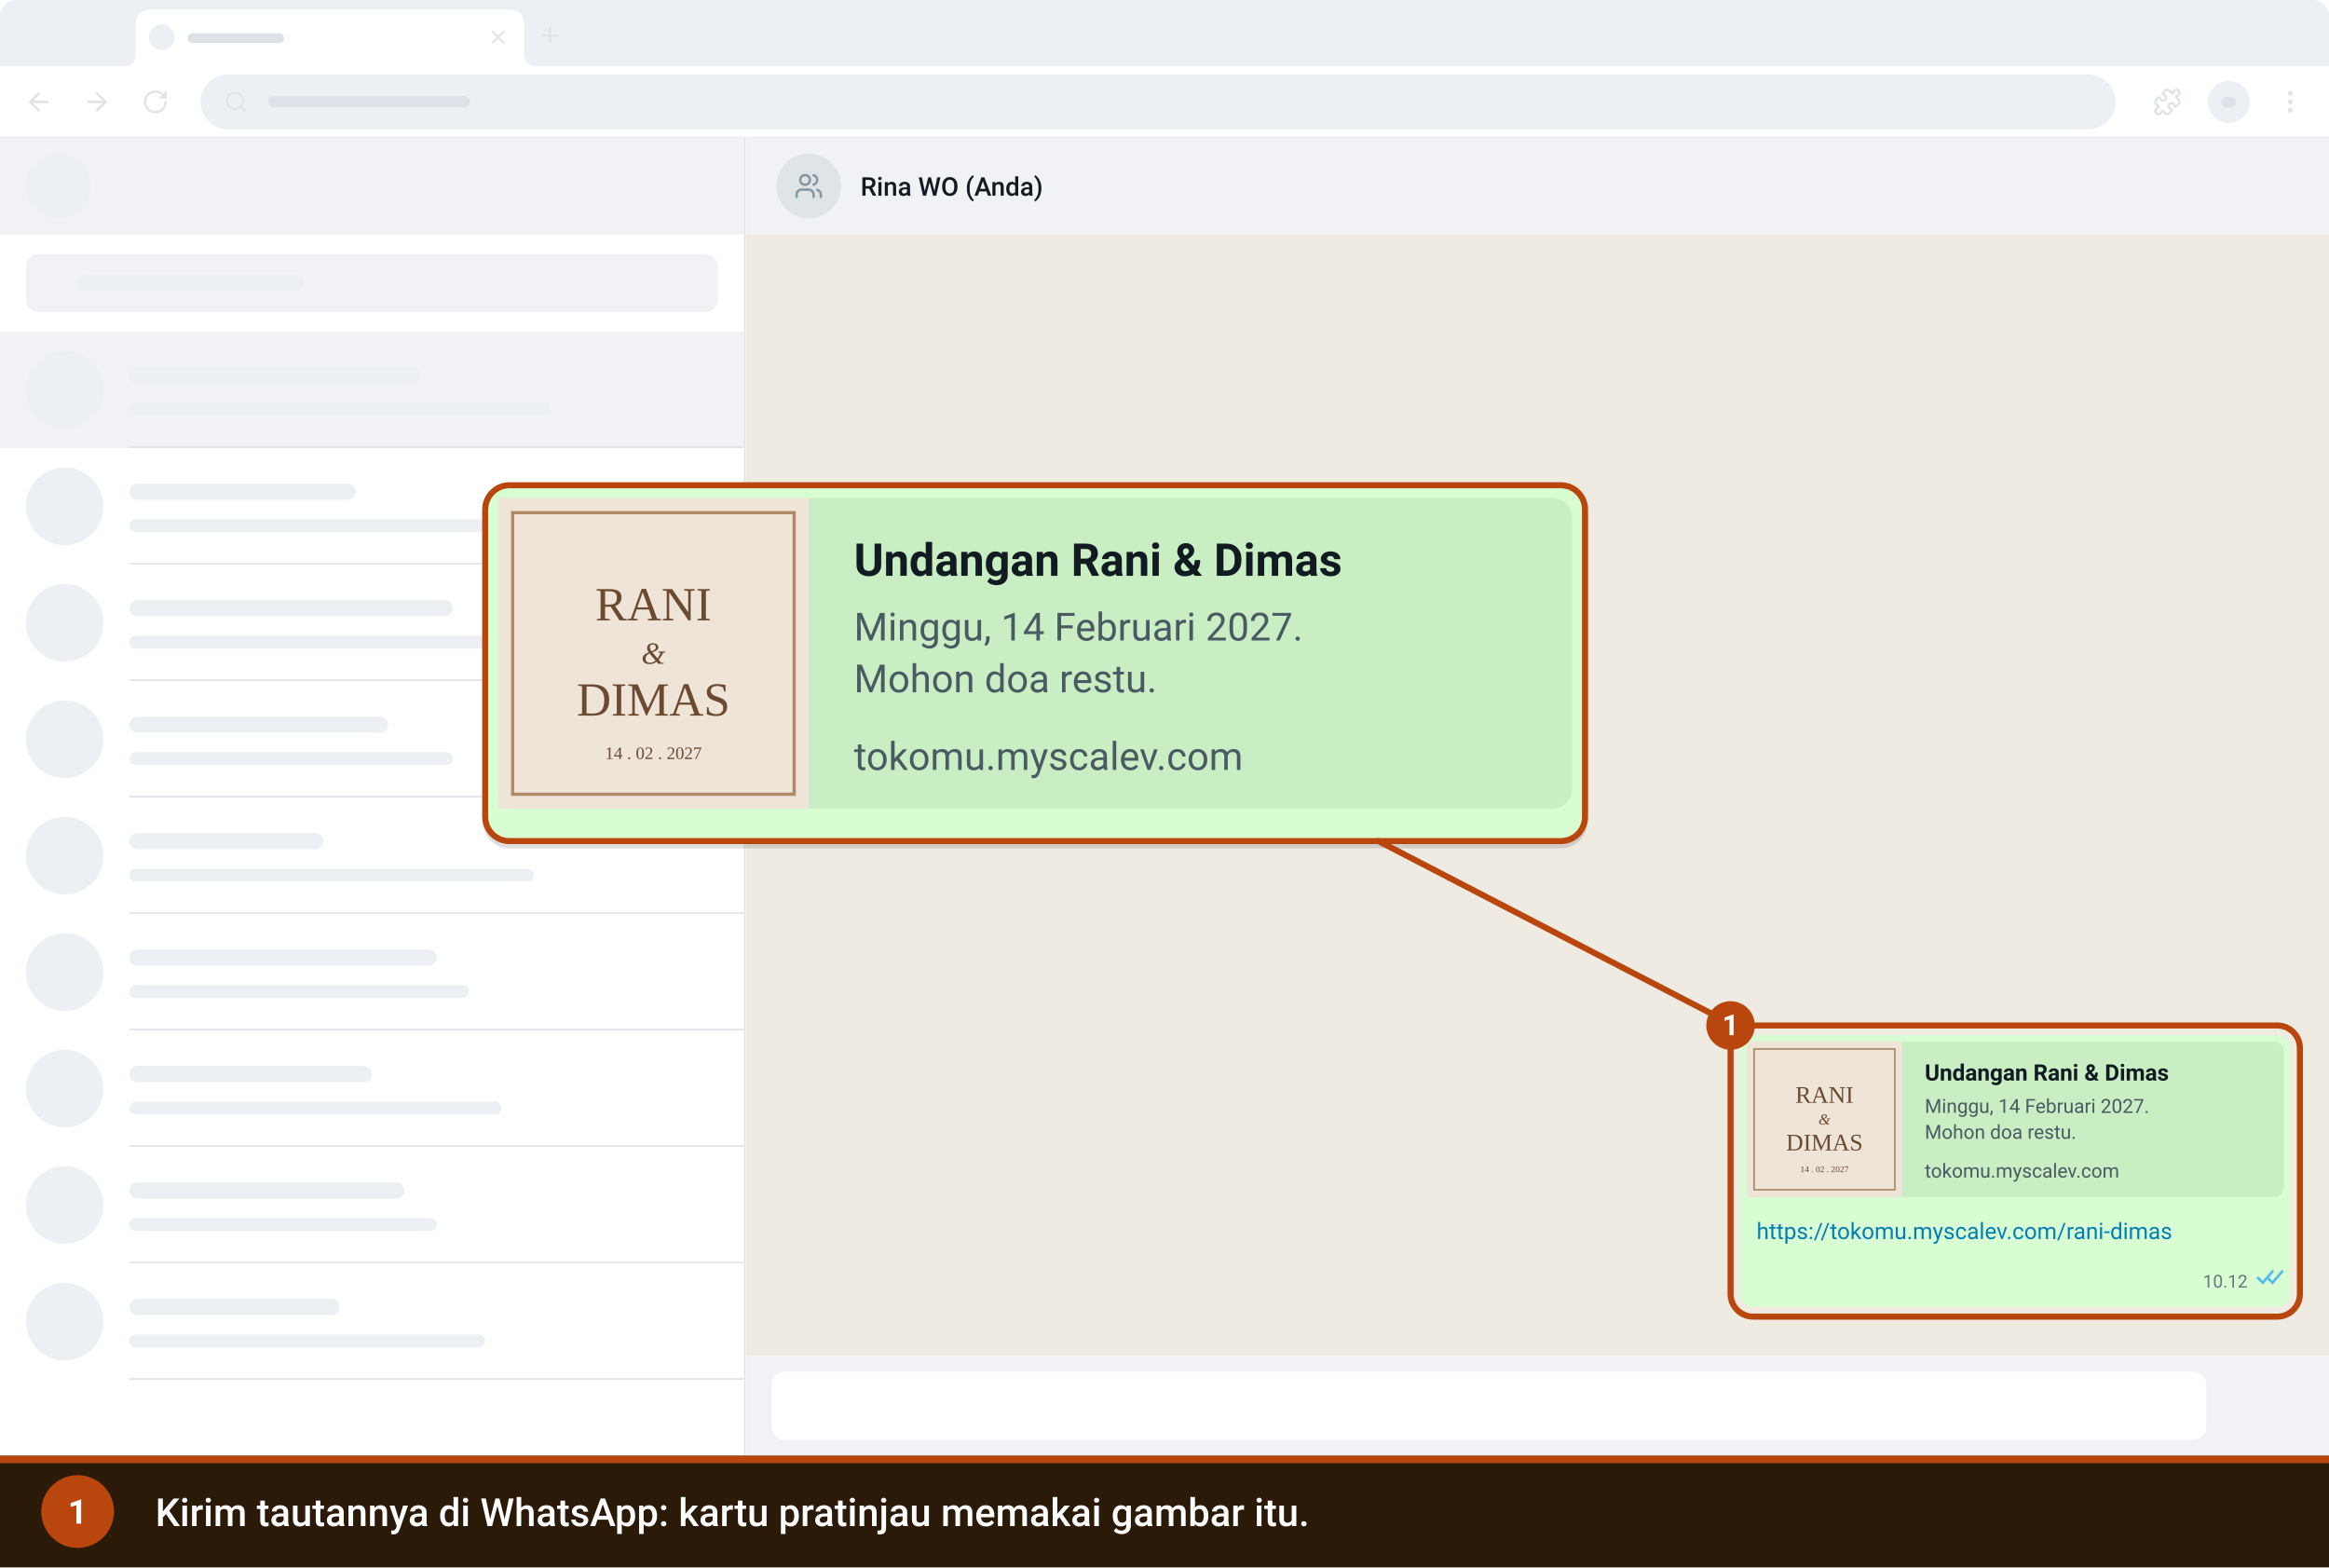
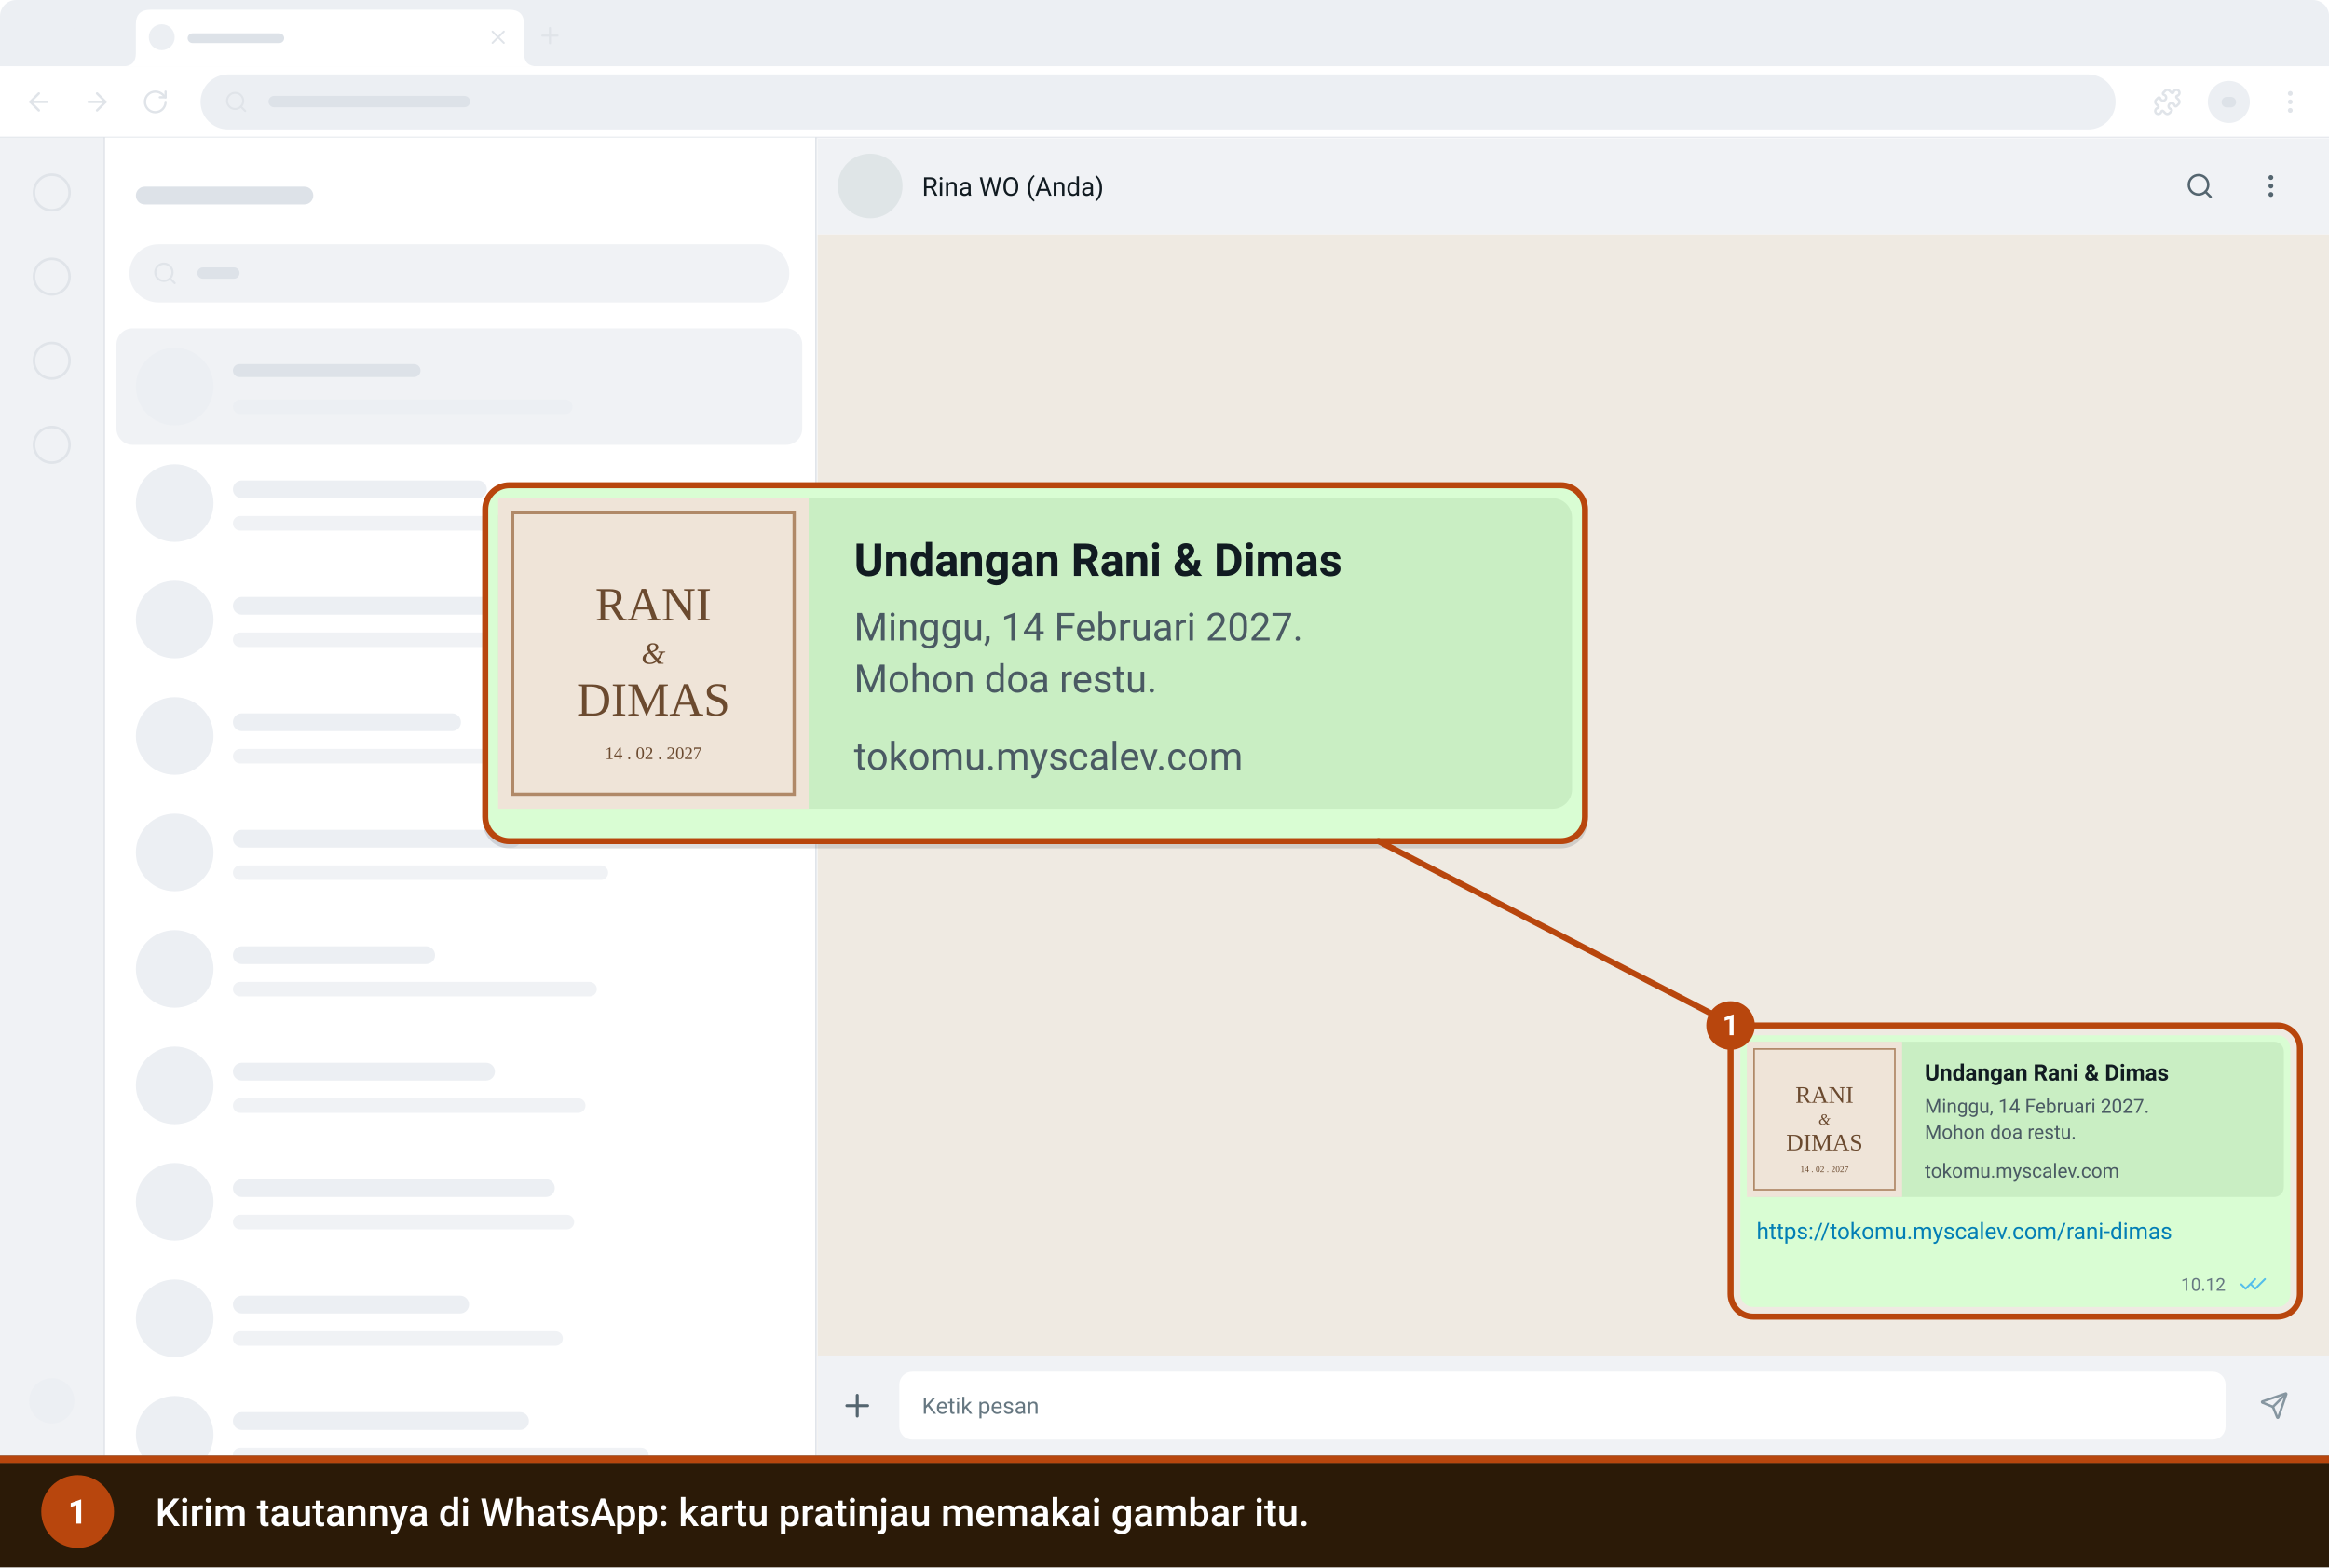
<svg xmlns="http://www.w3.org/2000/svg" viewBox="0 0 960 646" width="960" height="646" role="img" aria-labelledby="ttl dsc" font-family="Roboto,-apple-system,BlinkMacSystemFont,&quot;Segoe UI&quot;,system-ui,sans-serif" data-total="5.6" data-steps="0">
  <style>.fz0{opacity:1;animation:fz0 5.6s infinite}@keyframes fz0{0%{opacity:1}91.964%{opacity:1}100%{opacity:1}}
.ov0{opacity:1;animation:ov0 5.6s infinite}@keyframes ov0{0%{opacity:0}2.679%{opacity:0;animation-timing-function:cubic-bezier(0.23,1,0.32,1)}6.607%{opacity:1}91.964%{opacity:1}100%{opacity:0}}
.om0_0{opacity:1;animation:om0_0 5.6s infinite}@keyframes om0_0{0%{opacity:0}2.679%{opacity:0;animation-timing-function:cubic-bezier(0.23,1,0.32,1)}6.607%{opacity:1}91.964%{opacity:1}100%{opacity:0}}
#c0,#n0{opacity:1;animation:c0 5.6s infinite}@keyframes c0{0%{opacity:1}91.964%{opacity:1}95.536%{opacity:0}99.107%{opacity:0}100%{opacity:1}}
#prog{transform-origin:0 0;transform:scaleX(1);animation:prog 5.6s linear infinite}@keyframes prog{0%{transform:scaleX(0)}91.964%{transform:scaleX(1)}100%{transform:scaleX(1)}}
@media (prefers-reduced-motion:reduce){*{animation:none!important}#cur{display:none}}</style>
  <defs>
    <g id="ed-bubble" class="e-bubble">
      <rect x="1076" y="640" width="340" height="168" rx="8" fill="#d9fdd3" />
+       <text x="1376" y="798" font-size="11" fill="#667781" text-anchor="end">10.12</text>
+       <g transform="translate(1383.5 787.5) scale(0.5416667)" fill="none" stroke="#53bdeb" stroke-width="2.2" stroke-linecap="round" stroke-linejoin="round">
+         <path d="M20 6 9 17l-5-5" />
+       </g>
+       <g transform="translate(1389.5 787.5) scale(0.5416667)" fill="none" stroke="#53bdeb" stroke-width="2.2" stroke-linecap="round" stroke-linejoin="round">
+         <path d="M20 6 9 17l-5-5" />
+       </g>
      <rect x="1080" y="644" width="332" height="96" rx="6" fill="#c9eec3" />
      <defs>
        <clipPath id="kp33bjs">
          <rect x="1080" y="644" width="96" height="96" />
        </clipPath>
      </defs>
      <g clip-path="url(#kp33bjs)">
        <rect x="1080" y="644" width="96" height="96" rx="0" fill="#efe4d8" />
        <rect x="1084.48" y="648.48" width="87.04" height="87.04" rx="0" fill="none" stroke="#b08968" stroke-width="1" />
        <text x="1128" y="681.76" font-size="14.72" fill="#6b4a2f" text-anchor="middle" font-family="Georgia,'Times New Roman',serif">RANI</text>
        <text x="1128" y="695.2" font-size="9.6" fill="#6b4a2f" text-anchor="middle" font-family="Georgia,'Times New Roman',serif" font-style="italic">&amp;</text>
        <text x="1128" y="711.2" font-size="14.72" fill="#6b4a2f" text-anchor="middle" font-family="Georgia,'Times New Roman',serif">DIMAS</text>
        <text x="1128" y="724.64" font-size="5.44" fill="#6b4a2f" text-anchor="middle" font-family="Georgia,'Times New Roman',serif">14 . 02 . 2027</text>
      </g>
      <text x="1190" y="668" font-size="14" font-weight="600" fill="#111b21">Undangan Rani &amp; Dimas</text>
      <text x="1190" y="688" font-size="12" fill="#4a5a63">
        <tspan x="1190" dy="0">Minggu, 14 Februari 2027.</tspan>
        <tspan x="1190" dy="16">Mohon doa restu.</tspan>
      </text>
      <text x="1190" y="728" font-size="12" fill="#4a5a63">tokomu.myscalev.com</text>
      <text x="1086" y="766" font-size="14" fill="#027eb5">https://tokomu.myscalev.com/rani-dimas</text>
-       <text x="1362" y="796" font-size="11" fill="#667781">10.12</text>
-       <path d="M1396 790 l3 3 l6 -7 M1402 790 l3 3 l6 -7" fill="none" stroke="#53bdeb" stroke-width="1.6" stroke-linecap="round" />
    </g>
    <g id="carets" />
    <clipPath id="fz0">
-       <rect x="461" y="85" width="979" height="815" />
+       <rect x="505.5" y="85.5" width="934.5" height="814.5" />
    </clipPath>
    <clipPath id="ln0">
      <rect x="1076" y="640" width="340" height="110" />
    </clipPath>
    <clipPath id="lc0">
      <rect x="200" y="200" width="453.333" height="146.667" rx="10" />
    </clipPath>
    <g id="db">
      <rect x="0" y="0" width="1440" height="900" rx="0" fill="#ffffff" />
      <rect x="0" y="0" width="1440" height="900" rx="10" fill="#ffffff" />
      <rect x="0" y="0" width="1440" height="41" rx="10" fill="#dfe3eb" />
      <rect x="0" y="30" width="1440" height="11" rx="0" fill="#dfe3eb" />
      <circle cx="20" cy="20" r="6" fill="#ff5f57" />
      <circle cx="40" cy="20" r="6" fill="#febc2e" />
      <circle cx="60" cy="20" r="6" fill="#28c840" />
      <path d="M76 41 q8 0 8 -8 v-18 q0 -9 9 -9 h222 q9 0 9 9 v18 q0 8 8 8 z" fill="#ffffff" />
      <circle cx="100" cy="23" r="8" fill="#25d366" />
      <text x="116" y="28" font-size="12" fill="#1f1f1f">WhatsApp</text>
      <g transform="translate(301 16) scale(0.5833333)" fill="none" stroke="#474747" stroke-width="2" stroke-linecap="round" stroke-linejoin="round">
        <path d="M18 6 6 18" />
        <path d="m6 6 12 12" />
      </g>
      <g transform="translate(332 14) scale(0.6666667)" fill="none" stroke="#474747" stroke-width="2" stroke-linecap="round" stroke-linejoin="round">
        <path d="M5 12h14" />
        <path d="M12 5v14" />
      </g>
      <rect x="0" y="41" width="1440" height="44" rx="0" fill="#ffffff" />
      <g transform="translate(15 54) scale(0.75)" fill="none" stroke="#474747" stroke-width="2" stroke-linecap="round" stroke-linejoin="round">
        <path d="m12 19-7-7 7-7" />
        <path d="M19 12H5" />
      </g>
      <g transform="translate(51 54) scale(0.75)" fill="none" stroke="#c4c7c5" stroke-width="2" stroke-linecap="round" stroke-linejoin="round">
        <path d="m12 5 7 7-7 7" />
        <path d="M5 12h14" />
      </g>
      <g transform="translate(87.5 54.5) scale(0.7083333)" fill="none" stroke="#474747" stroke-width="2" stroke-linecap="round" stroke-linejoin="round">
        <path d="M21 12a9 9 0 1 1-9-9c2.52 0 4.93 1 6.74 2.74L21 8" />
        <path d="M21 3v5h-5" />
      </g>
      <rect x="124" y="46" width="1184" height="34" rx="17" fill="#e9eef6" />
      <g transform="translate(138.5 55.5) scale(0.625)" fill="none" stroke="#474747" stroke-width="2" stroke-linecap="round" stroke-linejoin="round">
        <circle cx="11" cy="11" r="8" />
        <path d="m21 21-4.3-4.3" />
      </g>
      <text x="166" y="68" font-size="14" fill="#1f1f1f">web.whatsapp.com</text>
      <g transform="translate(1331 54) scale(0.75)" fill="none" stroke="#474747" stroke-width="2" stroke-linecap="round" stroke-linejoin="round">
        <path d="M15.39 4.39a1 1 0 0 0 1.68-.474 2.5 2.5 0 1 1 3.014 3.015 1 1 0 0 0-.474 1.68l1.683 1.682a2.414 2.414 0 0 1 0 3.414L19.61 15.39a1 1 0 0 1-1.68-.474 2.5 2.5 0 1 0-3.014 3.015 1 1 0 0 1 .474 1.68l-1.683 1.682a2.414 2.414 0 0 1-3.414 0L8.61 19.61a1 1 0 0 0-1.68.474 2.5 2.5 0 1 1-3.014-3.015 1 1 0 0 0 .474-1.68l-1.683-1.682a2.414 2.414 0 0 1 0-3.414L4.39 8.61a1 1 0 0 1 1.68.474 2.5 2.5 0 1 0 3.014-3.015 1 1 0 0 1-.474-1.68l1.683-1.682a2.414 2.414 0 0 1 3.414 0z" />
      </g>
      <circle cx="1378" cy="63" r="13" fill="#7cacf8" />
      <text x="1378" y="68" font-size="13" font-weight="600" fill="#ffffff" text-anchor="middle">R</text>
      <g transform="translate(1407 54) scale(0.75)" fill="none" stroke="#474747" stroke-width="2" stroke-linecap="round" stroke-linejoin="round">
        <circle cx="12" cy="12" r="1" />
        <circle cx="12" cy="5" r="1" />
        <circle cx="12" cy="19" r="1" />
      </g>
      <line x1="0" y1="85" x2="1440" y2="85" stroke="#e3e3e3" stroke-width="1" />
-       <rect x="0" y="85" width="460" height="815" rx="0" fill="#ffffff" />
-       <rect x="0" y="85" width="460" height="60" rx="0" fill="#f0f2f5" />
-       <circle cx="36" cy="115" r="20" fill="#dfe5e7" />
-       <rect x="16" y="157" width="428" height="36" rx="8" fill="#f0f2f5" />
-       <rect x="48" y="170" width="140" height="10" rx="5" fill="#d1d7db" />
-       <rect x="0" y="205" width="460" height="72" rx="0" fill="#f0f2f5" />
-       <circle cx="40" cy="241" r="24" fill="#dfe5e7" />
-       <rect x="80" y="227" width="180" height="10" rx="5" fill="#d1d7db" />
-       <rect x="80" y="249" width="260" height="8" rx="4" fill="#e9edef" />
-       <line x1="80" y1="276.5" x2="460" y2="276.5" stroke="#e9edef" stroke-width="1" />
-       <circle cx="40" cy="313" r="24" fill="#dfe5e7" />
-       <rect x="80" y="299" width="140" height="10" rx="5" fill="#d1d7db" />
-       <rect x="80" y="321" width="220" height="8" rx="4" fill="#e9edef" />
-       <line x1="80" y1="348.5" x2="460" y2="348.5" stroke="#e9edef" stroke-width="1" />
-       <circle cx="40" cy="385" r="24" fill="#dfe5e7" />
-       <rect x="80" y="371" width="200" height="10" rx="5" fill="#d1d7db" />
-       <rect x="80" y="393" width="240" height="8" rx="4" fill="#e9edef" />
-       <line x1="80" y1="420.5" x2="460" y2="420.5" stroke="#e9edef" stroke-width="1" />
-       <circle cx="40" cy="457" r="24" fill="#dfe5e7" />
-       <rect x="80" y="443" width="160" height="10" rx="5" fill="#d1d7db" />
-       <rect x="80" y="465" width="200" height="8" rx="4" fill="#e9edef" />
-       <line x1="80" y1="492.5" x2="460" y2="492.5" stroke="#e9edef" stroke-width="1" />
-       <circle cx="40" cy="529" r="24" fill="#dfe5e7" />
-       <rect x="80" y="515" width="120" height="10" rx="5" fill="#d1d7db" />
-       <rect x="80" y="537" width="250" height="8" rx="4" fill="#e9edef" />
-       <line x1="80" y1="564.5" x2="460" y2="564.5" stroke="#e9edef" stroke-width="1" />
-       <circle cx="40" cy="601" r="24" fill="#dfe5e7" />
-       <rect x="80" y="587" width="190" height="10" rx="5" fill="#d1d7db" />
-       <rect x="80" y="609" width="210" height="8" rx="4" fill="#e9edef" />
-       <line x1="80" y1="636.5" x2="460" y2="636.5" stroke="#e9edef" stroke-width="1" />
-       <circle cx="40" cy="673" r="24" fill="#dfe5e7" />
-       <rect x="80" y="659" width="150" height="10" rx="5" fill="#d1d7db" />
-       <rect x="80" y="681" width="230" height="8" rx="4" fill="#e9edef" />
-       <line x1="80" y1="708.5" x2="460" y2="708.5" stroke="#e9edef" stroke-width="1" />
-       <circle cx="40" cy="745" r="24" fill="#dfe5e7" />
-       <rect x="80" y="731" width="170" height="10" rx="5" fill="#d1d7db" />
-       <rect x="80" y="753" width="190" height="8" rx="4" fill="#e9edef" />
-       <line x1="80" y1="780.5" x2="460" y2="780.5" stroke="#e9edef" stroke-width="1" />
-       <circle cx="40" cy="817" r="24" fill="#dfe5e7" />
-       <rect x="80" y="803" width="130" height="10" rx="5" fill="#d1d7db" />
-       <rect x="80" y="825" width="220" height="8" rx="4" fill="#e9edef" />
-       <line x1="80" y1="852.5" x2="460" y2="852.5" stroke="#e9edef" stroke-width="1" />
-       <line x1="460.5" y1="85" x2="460.5" y2="900" stroke="#d1d7db" stroke-width="1" />
-       <rect x="461" y="85" width="979" height="60" rx="0" fill="#f0f2f5" />
-       <circle cx="500" cy="115" r="20" fill="#dfe5e7" />
-       <g transform="translate(491 106) scale(0.75)" fill="none" stroke="#8696a0" stroke-width="2" stroke-linecap="round" stroke-linejoin="round">
-         <path d="M16 21v-2a4 4 0 0 0-4-4H6a4 4 0 0 0-4 4v2" />
-         <path d="M16 3.128a4 4 0 0 1 0 7.744" />
-         <path d="M22 21v-2a4 4 0 0 0-3-3.87" />
-         <circle cx="9" cy="7" r="4" />
-       </g>
-       <text x="532" y="121" font-size="16" font-weight="500" fill="#111b21">Rina WO (Anda)</text>
-       <rect x="461" y="145" width="979" height="693" rx="0" fill="#efeae2" />
-       <rect x="461" y="838" width="979" height="62" rx="0" fill="#f0f2f5" />
-       <rect x="477" y="848" width="887" height="42" rx="8" fill="#ffffff" />
+       <rect x="0" y="85" width="64" height="815" rx="0" fill="#f0f2f5" />
+       <line x1="64.5" y1="85" x2="64.5" y2="900" stroke="#e9edef" stroke-width="1" />
+       <circle cx="32" cy="119" r="11" fill="none" stroke="#54656f" stroke-width="1.6" />
+       <circle cx="32" cy="171" r="11" fill="none" stroke="#54656f" stroke-width="1.6" />
+       <circle cx="32" cy="223" r="11" fill="none" stroke="#54656f" stroke-width="1.6" />
+       <circle cx="32" cy="275" r="11" fill="none" stroke="#54656f" stroke-width="1.6" />
+       <circle cx="32" cy="866" r="14" fill="#dfe5e7" />
+       <rect x="65" y="85" width="439" height="815" rx="0" fill="#ffffff" />
+       <text x="84" y="129" font-size="22" font-weight="700" fill="#00a884">WhatsApp</text>
+       <rect x="80" y="151" width="408" height="36" rx="18" fill="#f0f2f5" />
+       <g transform="translate(94 161) scale(0.6666667)" fill="none" stroke="#54656f" stroke-width="2" stroke-linecap="round" stroke-linejoin="round">
+         <circle cx="11" cy="11" r="8" />
+         <path d="m21 21-4.3-4.3" />
+       </g>
+       <text x="122" y="174" font-size="14" fill="#667781">Cari</text>
+       <rect x="72" y="203" width="424" height="72" rx="10" fill="#f0f2f5" />
+       <circle cx="108" cy="239" r="24" fill="#dfe5e7" />
+       <text x="144" y="235" font-size="16" fill="#111b21">Rina WO (Anda)</text>
+       <rect x="144" y="247" width="210" height="9" rx="4.5" fill="#e9edef" />
+       <circle cx="108" cy="311" r="24" fill="#dfe5e7" />
+       <rect x="144" y="297" width="157" height="11" rx="5.5" fill="#e9edef" />
+       <rect x="144" y="319" width="253" height="9" rx="4.5" fill="#f0f2f5" />
+       <circle cx="108" cy="383" r="24" fill="#dfe5e7" />
+       <rect x="144" y="369" width="194" height="11" rx="5.5" fill="#e9edef" />
+       <rect x="144" y="391" width="246" height="9" rx="4.5" fill="#f0f2f5" />
+       <circle cx="108" cy="455" r="24" fill="#dfe5e7" />
+       <rect x="144" y="441" width="141" height="11" rx="5.5" fill="#e9edef" />
+       <rect x="144" y="463" width="239" height="9" rx="4.5" fill="#f0f2f5" />
+       <circle cx="108" cy="527" r="24" fill="#dfe5e7" />
+       <rect x="144" y="513" width="178" height="11" rx="5.5" fill="#e9edef" />
+       <rect x="144" y="535" width="232" height="9" rx="4.5" fill="#f0f2f5" />
+       <circle cx="108" cy="599" r="24" fill="#dfe5e7" />
+       <rect x="144" y="585" width="125" height="11" rx="5.5" fill="#e9edef" />
+       <rect x="144" y="607" width="225" height="9" rx="4.5" fill="#f0f2f5" />
+       <circle cx="108" cy="671" r="24" fill="#dfe5e7" />
+       <rect x="144" y="657" width="162" height="11" rx="5.5" fill="#e9edef" />
+       <rect x="144" y="679" width="218" height="9" rx="4.5" fill="#f0f2f5" />
+       <circle cx="108" cy="743" r="24" fill="#dfe5e7" />
+       <rect x="144" y="729" width="199" height="11" rx="5.5" fill="#e9edef" />
+       <rect x="144" y="751" width="211" height="9" rx="4.5" fill="#f0f2f5" />
+       <circle cx="108" cy="815" r="24" fill="#dfe5e7" />
+       <rect x="144" y="801" width="146" height="11" rx="5.5" fill="#e9edef" />
+       <rect x="144" y="823" width="204" height="9" rx="4.5" fill="#f0f2f5" />
+       <circle cx="108" cy="887" r="24" fill="#dfe5e7" />
+       <rect x="144" y="873" width="183" height="11" rx="5.5" fill="#e9edef" />
+       <rect x="144" y="895" width="257" height="9" rx="4.5" fill="#f0f2f5" />
+       <line x1="504.5" y1="85" x2="504.5" y2="900" stroke="#e9edef" stroke-width="1" />
+       <rect x="505" y="85" width="935" height="60" rx="0" fill="#f0f2f5" />
+       <circle cx="538" cy="115" r="20" fill="#dfe5e7" />
+       <text x="570" y="121" font-size="16" fill="#111b21">Rina WO (Anda)</text>
+       <g transform="translate(1351 106) scale(0.75)" fill="none" stroke="#54656f" stroke-width="2" stroke-linecap="round" stroke-linejoin="round">
+         <circle cx="11" cy="11" r="8" />
+         <path d="m21 21-4.3-4.3" />
+       </g>
+       <g transform="translate(1395 106) scale(0.75)" fill="none" stroke="#54656f" stroke-width="2" stroke-linecap="round" stroke-linejoin="round">
+         <circle cx="12" cy="12" r="1" />
+         <circle cx="12" cy="5" r="1" />
+         <circle cx="12" cy="19" r="1" />
+       </g>
+       <rect x="505" y="145" width="935" height="755" rx="0" fill="#efeae2" />
+       <rect x="505" y="838" width="935" height="62" rx="0" fill="#f0f2f5" />
+       <g transform="translate(519 858) scale(0.9166667)" fill="none" stroke="#54656f" stroke-width="2" stroke-linecap="round" stroke-linejoin="round">
+         <path d="M5 12h14" />
+         <path d="M12 5v14" />
+       </g>
+       <rect x="556" y="848" width="820" height="42" rx="8" fill="#ffffff" />
+       <text x="570" y="874" font-size="14" fill="#667781">Ketik pesan</text>
+       <circle cx="1407" cy="869" r="21" fill="#f0f2f5" />
+       <g transform="translate(1397 860) scale(0.75)" fill="none" stroke="#8696a0" stroke-width="2" stroke-linecap="round" stroke-linejoin="round">
+         <path d="M14.536 21.686a.5.5 0 0 0 .937-.024l6.5-19a.496.496 0 0 0-.635-.635l-19 6.5a.5.5 0 0 0-.024.937l7.93 3.18a2 2 0 0 1 1.112 1.11z" />
+         <path d="m21.854 2.147-10.94 10.939" />
+       </g>
    </g>
    <clipPath id="stage">
      <rect x="0" y="0" width="960" height="600" />
    </clipPath>
  </defs>
  <g clip-path="url(#stage)">
    <g id="world" transform="scale(0.6667)">
      <rect x="0" y="0" width="1440" height="900" rx="0" fill="#ffffff" />
      <rect x="0" y="0" width="1440" height="900" rx="10" fill="#ffffff" />
      <rect x="0" y="0" width="1440" height="41" rx="10" fill="#eceff3" />
      <rect x="0" y="30" width="1440" height="11" rx="0" fill="#eceff3" />
      <circle cx="20" cy="20" r="6" fill="#eceff3" />
      <circle cx="40" cy="20" r="6" fill="#eceff3" />
      <circle cx="60" cy="20" r="6" fill="#eceff3" />
      <path d="M76 41 q8 0 8 -8 v-18 q0 -9 9 -9 h222 q9 0 9 9 v18 q0 8 8 8 z" fill="#ffffff" />
      <circle cx="100" cy="23" r="8" fill="#eceff3" />
      <rect x="116" y="20.6" width="59.7" height="6" rx="3" fill="#dde2e8" />
      <g transform="translate(301 16) scale(0.5833333)" fill="none" stroke="#e0e4e9" stroke-width="2" stroke-linecap="round" stroke-linejoin="round">
        <path d="M18 6 6 18" />
        <path d="m6 6 12 12" />
      </g>
      <g transform="translate(332 14) scale(0.6666667)" fill="none" stroke="#e0e4e9" stroke-width="2" stroke-linecap="round" stroke-linejoin="round">
        <path d="M5 12h14" />
        <path d="M12 5v14" />
      </g>
      <rect x="0" y="41" width="1440" height="44" rx="0" fill="#ffffff" />
      <g transform="translate(15 54) scale(0.75)" fill="none" stroke="#e0e4e9" stroke-width="2" stroke-linecap="round" stroke-linejoin="round">
        <path d="m12 19-7-7 7-7" />
        <path d="M19 12H5" />
      </g>
      <g transform="translate(51 54) scale(0.75)" fill="none" stroke="#e0e4e9" stroke-width="2" stroke-linecap="round" stroke-linejoin="round">
        <path d="m12 5 7 7-7 7" />
        <path d="M5 12h14" />
      </g>
      <g transform="translate(87.5 54.5) scale(0.7083333)" fill="none" stroke="#e0e4e9" stroke-width="2" stroke-linecap="round" stroke-linejoin="round">
        <path d="M21 12a9 9 0 1 1-9-9c2.52 0 4.93 1 6.74 2.74L21 8" />
        <path d="M21 3v5h-5" />
      </g>
      <rect x="124" y="46" width="1184" height="34" rx="17" fill="#eceff3" />
      <g transform="translate(138.5 55.5) scale(0.625)" fill="none" stroke="#e0e4e9" stroke-width="2" stroke-linecap="round" stroke-linejoin="round">
        <circle cx="11" cy="11" r="8" />
        <path d="m21 21-4.3-4.3" />
      </g>
      <rect x="166" y="59.3" width="124.6" height="7" rx="3.5" fill="#dde2e8" />
      <g transform="translate(1331 54) scale(0.75)" fill="none" stroke="#e0e4e9" stroke-width="2" stroke-linecap="round" stroke-linejoin="round">
        <path d="M15.39 4.39a1 1 0 0 0 1.68-.474 2.5 2.5 0 1 1 3.014 3.015 1 1 0 0 0-.474 1.68l1.683 1.682a2.414 2.414 0 0 1 0 3.414L19.61 15.39a1 1 0 0 1-1.68-.474 2.5 2.5 0 1 0-3.014 3.015 1 1 0 0 1 .474 1.68l-1.683 1.682a2.414 2.414 0 0 1-3.414 0L8.61 19.61a1 1 0 0 0-1.68.474 2.5 2.5 0 1 1-3.014-3.015 1 1 0 0 0 .474-1.68l-1.683-1.682a2.414 2.414 0 0 1 0-3.414L4.39 8.61a1 1 0 0 1 1.68.474 2.5 2.5 0 1 0 3.014-3.015 1 1 0 0 1-.474-1.68l1.683-1.682a2.414 2.414 0 0 1 3.414 0z" />
      </g>
      <circle cx="1378" cy="63" r="13" fill="#eceff3" />
      <rect x="1373.5" y="59.9" width="9" height="6.5" rx="3.25" fill="#dde2e8" />
      <g transform="translate(1407 54) scale(0.75)" fill="none" stroke="#e0e4e9" stroke-width="2" stroke-linecap="round" stroke-linejoin="round">
        <circle cx="12" cy="12" r="1" />
        <circle cx="12" cy="5" r="1" />
        <circle cx="12" cy="19" r="1" />
      </g>
      <line x1="0" y1="85" x2="1440" y2="85" stroke="#e0e4e9" stroke-width="1" />
-       <rect x="0" y="85" width="460" height="815" rx="0" fill="#ffffff" />
-       <rect x="0" y="85" width="460" height="60" rx="0" fill="#f0f2f5" />
-       <circle cx="36" cy="115" r="20" fill="#eceff3" />
-       <rect x="16" y="157" width="428" height="36" rx="8" fill="#f0f2f5" />
-       <rect x="48" y="170" width="140" height="10" rx="5" fill="#eceff3" />
-       <rect x="0" y="205" width="460" height="72" rx="0" fill="#f0f2f5" />
-       <circle cx="40" cy="241" r="24" fill="#eceff3" />
-       <rect x="80" y="227" width="180" height="10" rx="5" fill="#eceff3" />
-       <rect x="80" y="249" width="260" height="8" rx="4" fill="#eceff3" />
-       <line x1="80" y1="276.5" x2="460" y2="276.5" stroke="#e0e4e9" stroke-width="1" />
-       <circle cx="40" cy="313" r="24" fill="#eceff3" />
-       <rect x="80" y="299" width="140" height="10" rx="5" fill="#eceff3" />
-       <rect x="80" y="321" width="220" height="8" rx="4" fill="#eceff3" />
-       <line x1="80" y1="348.5" x2="460" y2="348.5" stroke="#e0e4e9" stroke-width="1" />
-       <circle cx="40" cy="385" r="24" fill="#eceff3" />
-       <rect x="80" y="371" width="200" height="10" rx="5" fill="#eceff3" />
-       <rect x="80" y="393" width="240" height="8" rx="4" fill="#eceff3" />
-       <line x1="80" y1="420.5" x2="460" y2="420.5" stroke="#e0e4e9" stroke-width="1" />
-       <circle cx="40" cy="457" r="24" fill="#eceff3" />
-       <rect x="80" y="443" width="160" height="10" rx="5" fill="#eceff3" />
-       <rect x="80" y="465" width="200" height="8" rx="4" fill="#eceff3" />
-       <line x1="80" y1="492.5" x2="460" y2="492.5" stroke="#e0e4e9" stroke-width="1" />
-       <circle cx="40" cy="529" r="24" fill="#eceff3" />
-       <rect x="80" y="515" width="120" height="10" rx="5" fill="#eceff3" />
-       <rect x="80" y="537" width="250" height="8" rx="4" fill="#eceff3" />
-       <line x1="80" y1="564.5" x2="460" y2="564.5" stroke="#e0e4e9" stroke-width="1" />
-       <circle cx="40" cy="601" r="24" fill="#eceff3" />
-       <rect x="80" y="587" width="190" height="10" rx="5" fill="#eceff3" />
-       <rect x="80" y="609" width="210" height="8" rx="4" fill="#eceff3" />
-       <line x1="80" y1="636.5" x2="460" y2="636.5" stroke="#e0e4e9" stroke-width="1" />
-       <circle cx="40" cy="673" r="24" fill="#eceff3" />
-       <rect x="80" y="659" width="150" height="10" rx="5" fill="#eceff3" />
-       <rect x="80" y="681" width="230" height="8" rx="4" fill="#eceff3" />
-       <line x1="80" y1="708.5" x2="460" y2="708.5" stroke="#e0e4e9" stroke-width="1" />
-       <circle cx="40" cy="745" r="24" fill="#eceff3" />
-       <rect x="80" y="731" width="170" height="10" rx="5" fill="#eceff3" />
-       <rect x="80" y="753" width="190" height="8" rx="4" fill="#eceff3" />
-       <line x1="80" y1="780.5" x2="460" y2="780.5" stroke="#e0e4e9" stroke-width="1" />
-       <circle cx="40" cy="817" r="24" fill="#eceff3" />
-       <rect x="80" y="803" width="130" height="10" rx="5" fill="#eceff3" />
-       <rect x="80" y="825" width="220" height="8" rx="4" fill="#eceff3" />
-       <line x1="80" y1="852.5" x2="460" y2="852.5" stroke="#e0e4e9" stroke-width="1" />
-       <line x1="460.5" y1="85" x2="460.5" y2="900" stroke="#e0e4e9" stroke-width="1" />
-       <rect x="461" y="85" width="979" height="60" rx="0" fill="#f0f2f5" />
-       <circle cx="500" cy="115" r="20" fill="#eceff3" />
-       <g transform="translate(491 106) scale(0.75)" fill="none" stroke="#e0e4e9" stroke-width="2" stroke-linecap="round" stroke-linejoin="round">
-         <path d="M16 21v-2a4 4 0 0 0-4-4H6a4 4 0 0 0-4 4v2" />
-         <path d="M16 3.128a4 4 0 0 1 0 7.744" />
-         <path d="M22 21v-2a4 4 0 0 0-3-3.87" />
-         <circle cx="9" cy="7" r="4" />
-       </g>
-       <rect x="532" y="111.1" width="118.8" height="8" rx="4" fill="#dde2e8" />
-       <rect x="461" y="145" width="979" height="693" rx="0" fill="#eceff3" />
-       <rect x="461" y="838" width="979" height="62" rx="0" fill="#f0f2f5" />
-       <rect x="477" y="848" width="887" height="42" rx="8" fill="#ffffff" />
+       <rect x="0" y="85" width="64" height="815" rx="0" fill="#f0f2f5" />
+       <line x1="64.5" y1="85" x2="64.5" y2="900" stroke="#e0e4e9" stroke-width="1" />
+       <circle cx="32" cy="119" r="11" fill="none" stroke="#e0e4e9" stroke-width="1.6" />
+       <circle cx="32" cy="171" r="11" fill="none" stroke="#e0e4e9" stroke-width="1.6" />
+       <circle cx="32" cy="223" r="11" fill="none" stroke="#e0e4e9" stroke-width="1.6" />
+       <circle cx="32" cy="275" r="11" fill="none" stroke="#e0e4e9" stroke-width="1.6" />
+       <circle cx="32" cy="866" r="14" fill="#eceff3" />
+       <rect x="65" y="85" width="439" height="815" rx="0" fill="#ffffff" />
+       <rect x="84" y="115.4" width="109.7" height="11" rx="5.5" fill="#dde2e8" />
+       <rect x="80" y="151" width="408" height="36" rx="18" fill="#f0f2f5" />
+       <g transform="translate(94 161) scale(0.6666667)" fill="none" stroke="#e0e4e9" stroke-width="2" stroke-linecap="round" stroke-linejoin="round">
+         <circle cx="11" cy="11" r="8" />
+         <path d="m21 21-4.3-4.3" />
+       </g>
+       <rect x="122" y="165.3" width="26.1" height="7" rx="3.5" fill="#dde2e8" />
+       <rect x="72" y="203" width="424" height="72" rx="10" fill="#f0f2f5" />
+       <circle cx="108" cy="239" r="24" fill="#eceff3" />
+       <rect x="144" y="225.1" width="116" height="8" rx="4" fill="#dde2e8" />
+       <rect x="144" y="247" width="210" height="9" rx="4.5" fill="#eceff3" />
+       <circle cx="108" cy="311" r="24" fill="#eceff3" />
+       <rect x="144" y="297" width="157" height="11" rx="5.5" fill="#eceff3" />
+       <rect x="144" y="319" width="253" height="9" rx="4.5" fill="#f0f2f5" />
+       <circle cx="108" cy="383" r="24" fill="#eceff3" />
+       <rect x="144" y="369" width="194" height="11" rx="5.5" fill="#eceff3" />
+       <rect x="144" y="391" width="246" height="9" rx="4.5" fill="#f0f2f5" />
+       <circle cx="108" cy="455" r="24" fill="#eceff3" />
+       <rect x="144" y="441" width="141" height="11" rx="5.5" fill="#eceff3" />
+       <rect x="144" y="463" width="239" height="9" rx="4.5" fill="#f0f2f5" />
+       <circle cx="108" cy="527" r="24" fill="#eceff3" />
+       <rect x="144" y="513" width="178" height="11" rx="5.5" fill="#eceff3" />
+       <rect x="144" y="535" width="232" height="9" rx="4.5" fill="#f0f2f5" />
+       <circle cx="108" cy="599" r="24" fill="#eceff3" />
+       <rect x="144" y="585" width="125" height="11" rx="5.5" fill="#eceff3" />
+       <rect x="144" y="607" width="225" height="9" rx="4.5" fill="#f0f2f5" />
+       <circle cx="108" cy="671" r="24" fill="#eceff3" />
+       <rect x="144" y="657" width="162" height="11" rx="5.5" fill="#eceff3" />
+       <rect x="144" y="679" width="218" height="9" rx="4.5" fill="#f0f2f5" />
+       <circle cx="108" cy="743" r="24" fill="#eceff3" />
+       <rect x="144" y="729" width="199" height="11" rx="5.5" fill="#eceff3" />
+       <rect x="144" y="751" width="211" height="9" rx="4.5" fill="#f0f2f5" />
+       <circle cx="108" cy="815" r="24" fill="#eceff3" />
+       <rect x="144" y="801" width="146" height="11" rx="5.5" fill="#eceff3" />
+       <rect x="144" y="823" width="204" height="9" rx="4.5" fill="#f0f2f5" />
+       <circle cx="108" cy="887" r="24" fill="#eceff3" />
+       <rect x="144" y="873" width="183" height="11" rx="5.5" fill="#eceff3" />
+       <rect x="144" y="895" width="257" height="9" rx="4.5" fill="#f0f2f5" />
+       <line x1="504.5" y1="85" x2="504.5" y2="900" stroke="#e0e4e9" stroke-width="1" />
+       <rect x="505" y="85" width="935" height="60" rx="0" fill="#f0f2f5" />
+       <circle cx="538" cy="115" r="20" fill="#eceff3" />
+       <rect x="570" y="111.1" width="116" height="8" rx="4" fill="#dde2e8" />
+       <g transform="translate(1351 106) scale(0.75)" fill="none" stroke="#e0e4e9" stroke-width="2" stroke-linecap="round" stroke-linejoin="round">
+         <circle cx="11" cy="11" r="8" />
+         <path d="m21 21-4.3-4.3" />
+       </g>
+       <g transform="translate(1395 106) scale(0.75)" fill="none" stroke="#e0e4e9" stroke-width="2" stroke-linecap="round" stroke-linejoin="round">
+         <circle cx="12" cy="12" r="1" />
+         <circle cx="12" cy="5" r="1" />
+         <circle cx="12" cy="19" r="1" />
+       </g>
+       <rect x="505" y="145" width="935" height="755" rx="0" fill="#eceff3" />
+       <rect x="505" y="838" width="935" height="62" rx="0" fill="#f0f2f5" />
+       <g transform="translate(519 858) scale(0.9166667)" fill="none" stroke="#e0e4e9" stroke-width="2" stroke-linecap="round" stroke-linejoin="round">
+         <path d="M5 12h14" />
+         <path d="M12 5v14" />
+       </g>
+       <rect x="556" y="848" width="820" height="42" rx="8" fill="#ffffff" />
+       <rect x="570" y="865.3" width="74.5" height="7" rx="3.5" fill="#dde2e8" />
+       <circle cx="1407" cy="869" r="21" fill="#f0f2f5" />
+       <g transform="translate(1397 860) scale(0.75)" fill="none" stroke="#e0e4e9" stroke-width="2" stroke-linecap="round" stroke-linejoin="round">
+         <path d="M14.536 21.686a.5.5 0 0 0 .937-.024l6.5-19a.496.496 0 0 0-.635-.635l-19 6.5a.5.5 0 0 0-.024.937l7.93 3.18a2 2 0 0 1 1.112 1.11z" />
+         <path d="m21.854 2.147-10.94 10.939" />
+       </g>
      <use href="#ed-bubble" />
      <g class="fz0" clip-path="url(#fz0)">
        <use href="#db" />
        <use href="#ed-bubble" />
      </g>
    </g>
    <g class="ov0">
      <rect x="199" y="203" width="455.333" height="146.667" rx="11" fill="rgba(16,24,40,.14)" />
      <rect x="200" y="200" width="453.333" height="146.667" rx="10" fill="#ffffff" />
      <g clip-path="url(#lc0)">
        <g transform="translate(200 200) scale(1.3333) translate(-1076 -640)">
          <g clip-path="url(#ln0)">
            <use href="#db" />
            <use href="#ed-bubble" />
          </g>
        </g>
      </g>
      <rect x="200" y="200" width="453.333" height="146.667" rx="10" fill="none" stroke="#b8460d" stroke-width="2.5" />
    </g>
    <g class="om0_0">
      <line x1="568.195" y1="346.667" x2="706.88" y2="418.526" stroke="#b8460d" stroke-width="2.5" stroke-linecap="round" />
      <path d="M714.9 422.7 L703.9 422.4 L708.3 413.9 Z" fill="#b8460d" />
      <rect x="713.333" y="422.667" width="234.667" height="120" rx="9.333" fill="none" stroke="#b8460d" stroke-width="2.5" />
      <circle cx="713.333" cy="422.667" r="10" fill="#b8460d" />
      <text x="713.333" y="426.667" font-size="12" font-weight="700" fill="#ffffff" text-anchor="middle">1</text>
    </g>
  </g>
  <rect x="0" y="600" width="960" height="46" rx="0" fill="#2b1a07" />
  <rect x="0" y="600" width="960" height="3" fill="rgba(255,255,255,.18)" />
  <rect id="prog" x="0" y="600" width="960" height="3" fill="#b8460d" />
  <g id="n0">
    <circle cx="32" cy="623" r="15" fill="#b8460d" />
    <text x="32" y="628" font-size="14" font-weight="700" fill="#ffffff" text-anchor="middle">1</text>
  </g>
  <g id="c0">
    <text x="64" y="629" font-size="16" fill="#ffffff" font-weight="500">
      <tspan x="64" dy="0">Kirim tautannya di WhatsApp: kartu pratinjau memakai gambar itu.</tspan>
    </text>
  </g>
</svg>
